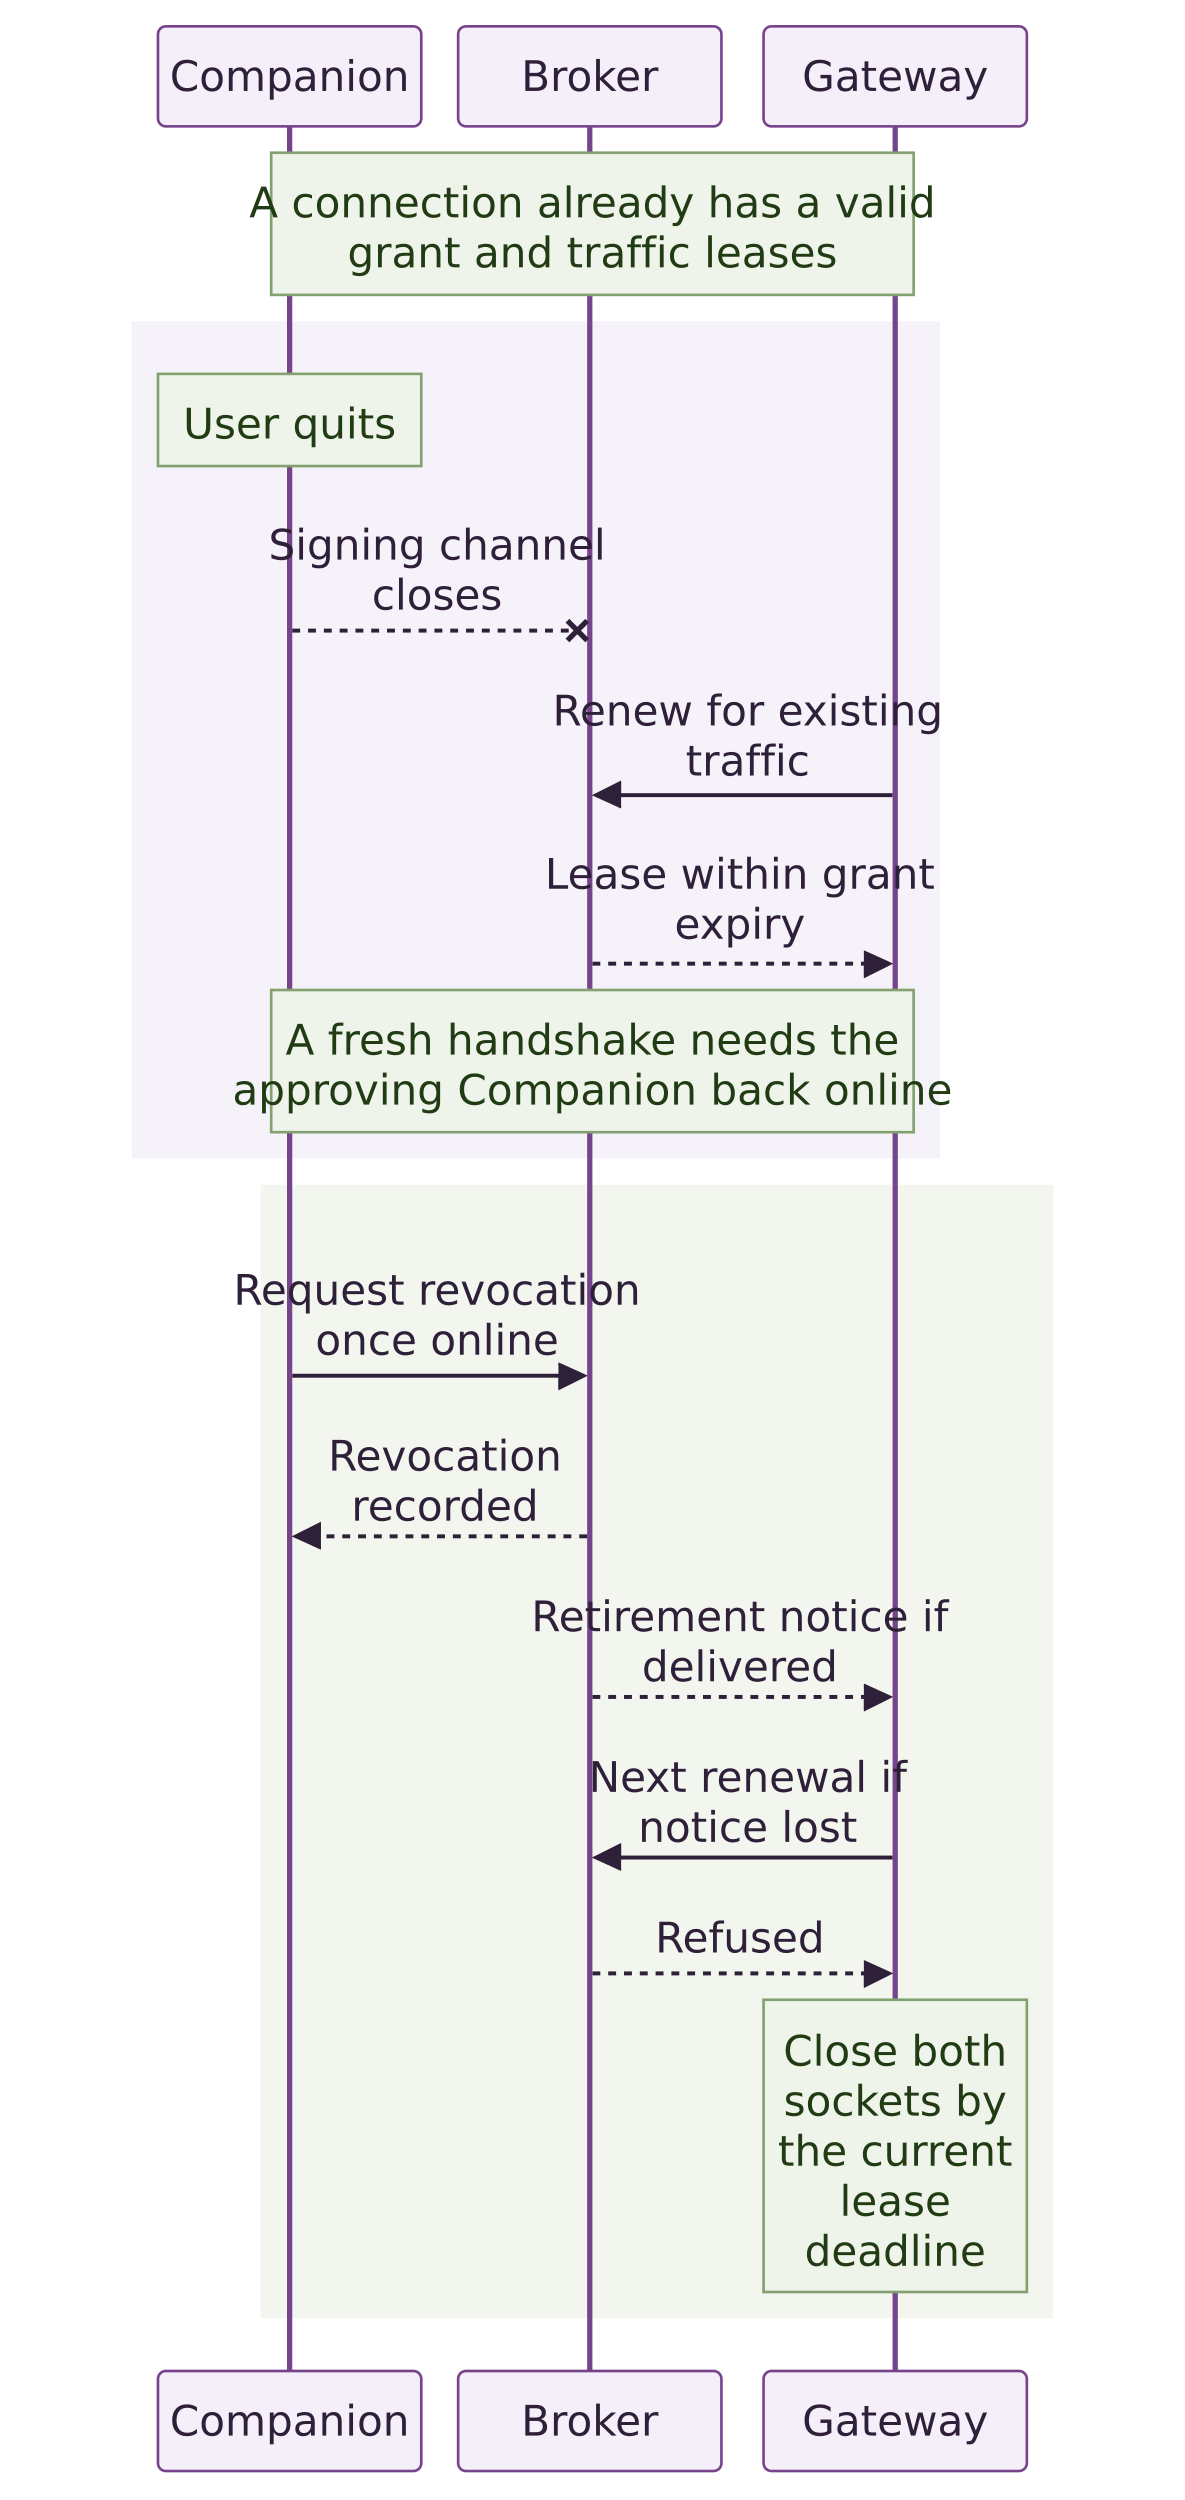
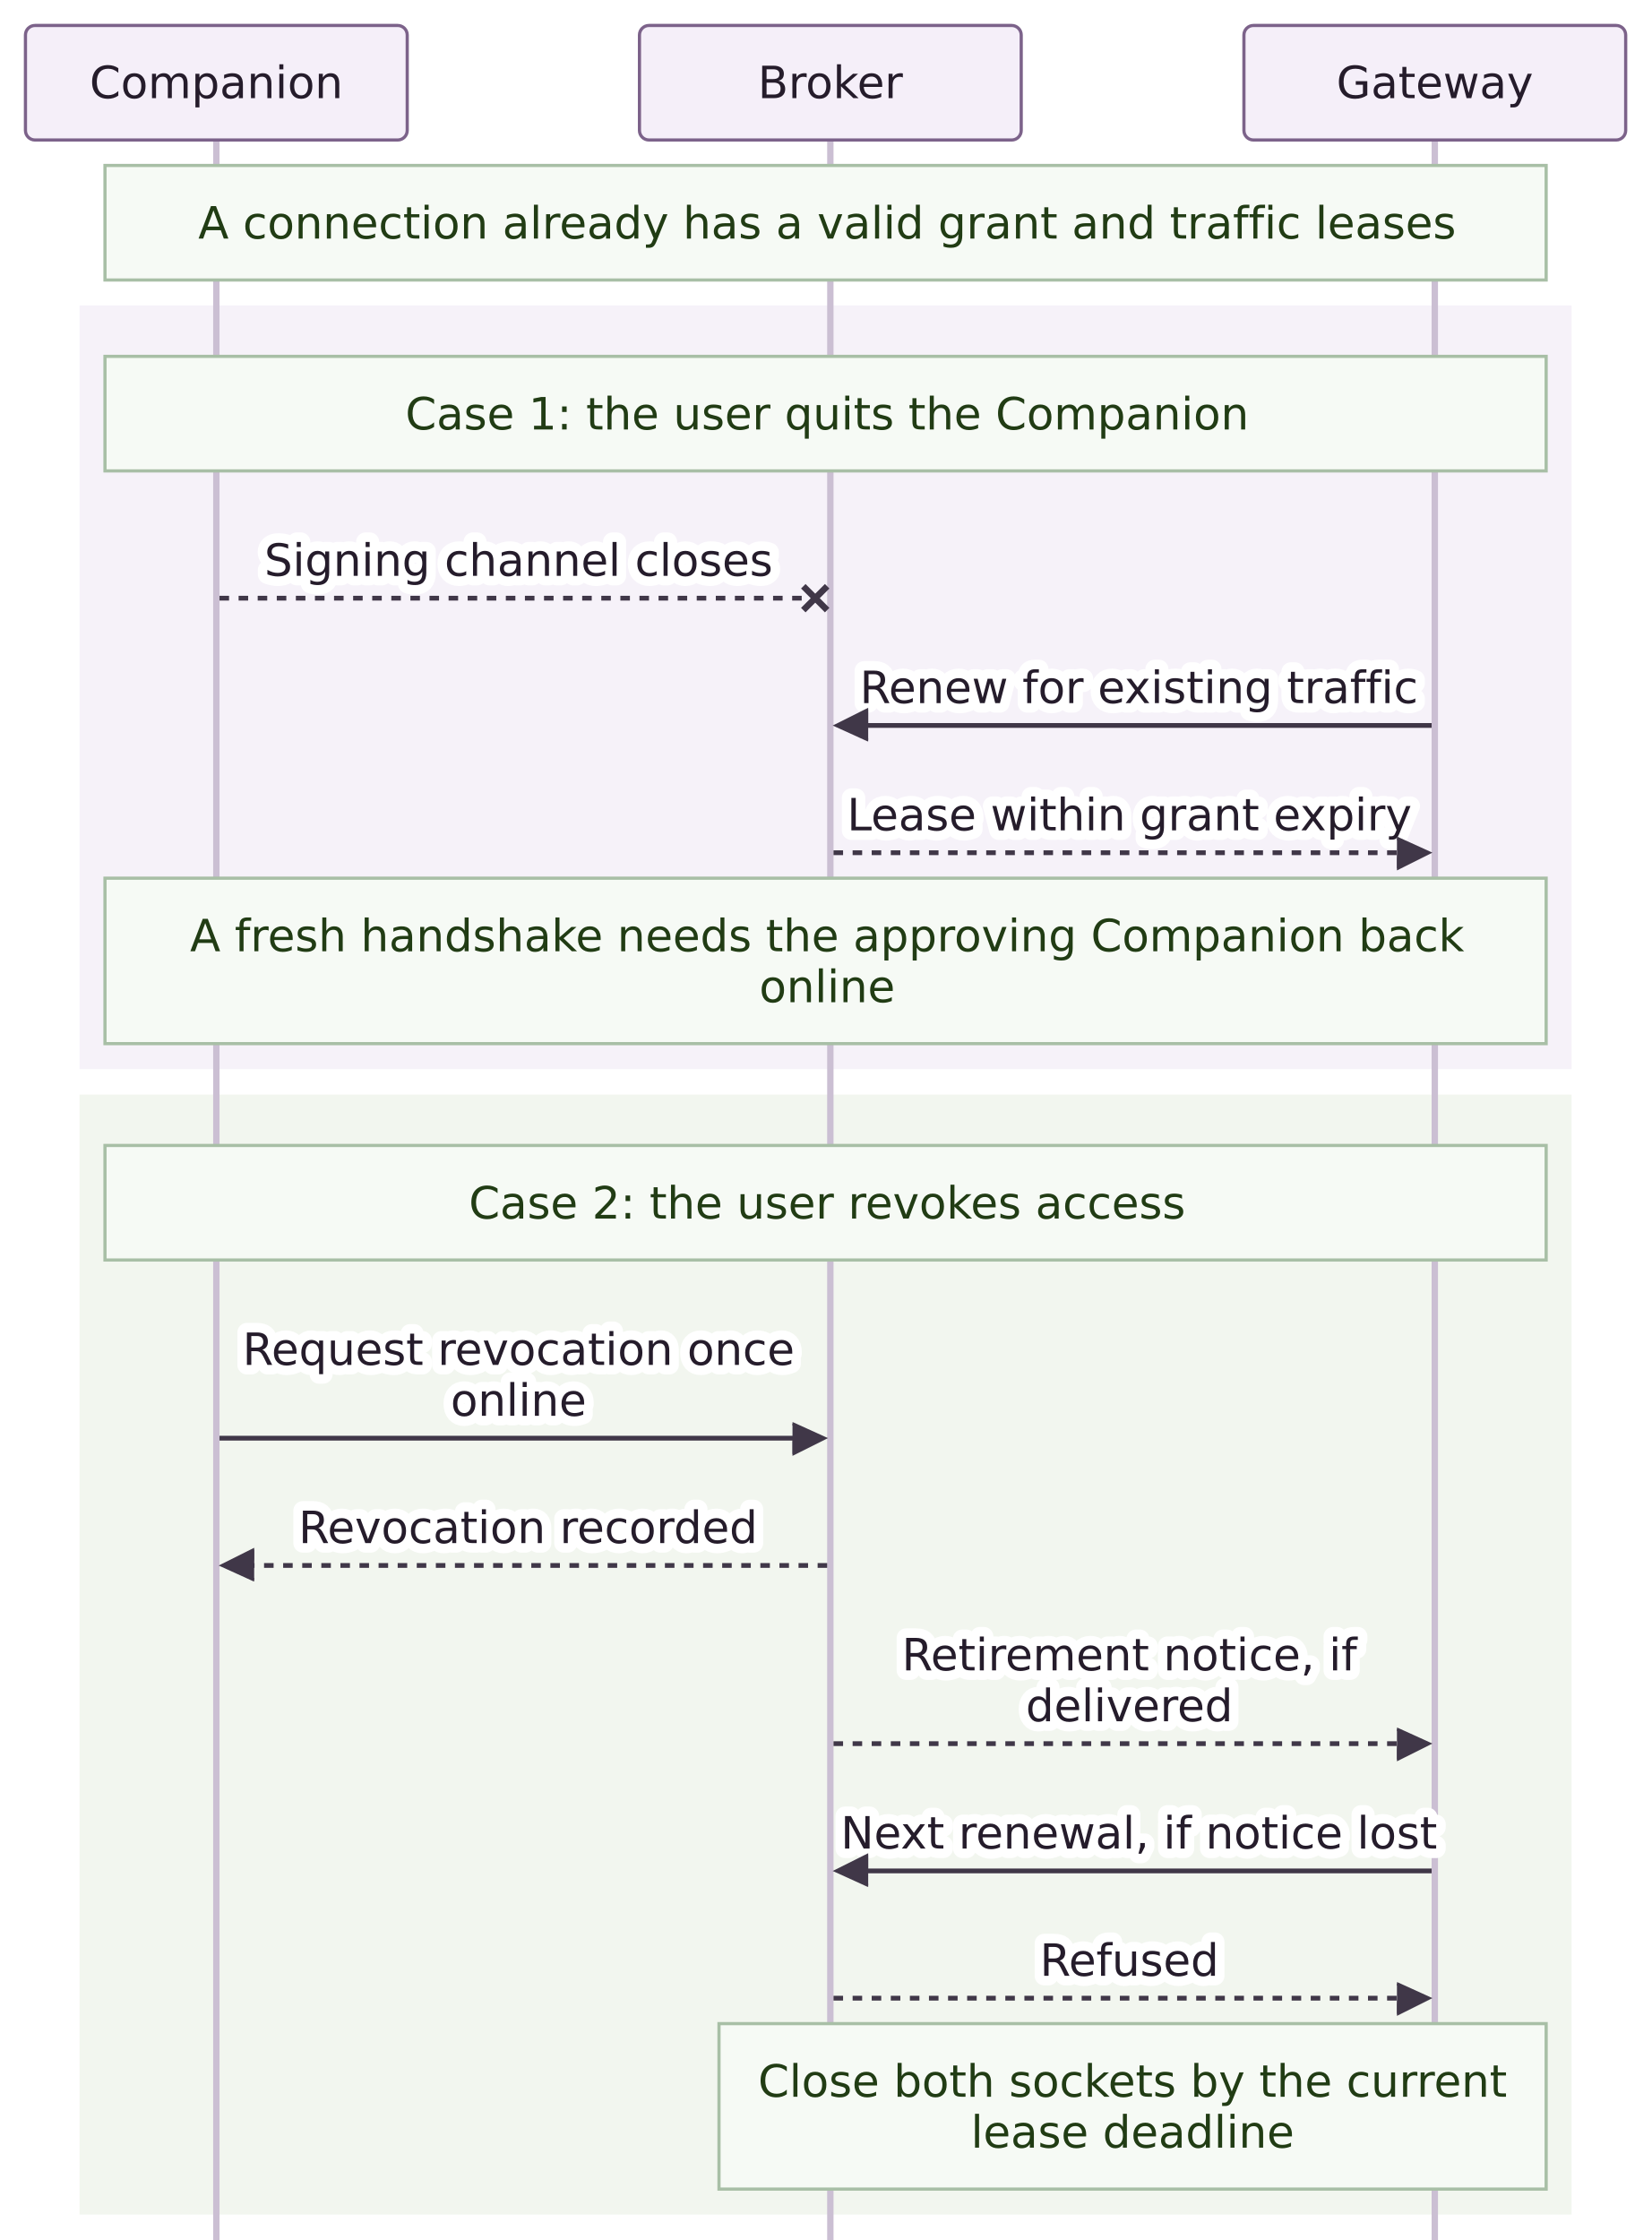
- <svg xmlns="http://www.w3.org/2000/svg" id="access-ends" width="100%" style="max-width: 450px; background-color: white;" viewBox="-60 -10 450 949.5" role="graphics-document document" aria-roledescription="sequence" aria-labelledby="chart-title-access-ends">
-   <rect x="39" y="440" fill="rgb(242,246,239)" width="301" height="430.5" class="rect" />
-   <rect x="-10" y="112" fill="rgb(246,242,249)" width="307" height="318" class="rect" />
+ <svg xmlns="http://www.w3.org/2000/svg" id="access-ends" viewBox="-8 -8 519 704" role="graphics-document document" aria-roledescription="sequence" aria-describedby="chart-desc-access-ends" aria-labelledby="chart-title-access-ends" style="background-color: rgb(255, 255, 255);" width="519" height="704">
+   <rect x="17" y="336" fill="rgb(242,246,239)" width="469" height="352" class="rect" />
+   <rect x="17" y="88" fill="rgb(246,242,249)" width="469" height="240" class="rect" />
  <g>
-     <rect x="230" y="890.5" fill="#eaeaea" stroke="#666" width="100" height="38" name="G" rx="3" ry="3" class="actor actor-bottom" />
-     <text x="280" y="909.5" dominant-baseline="central" alignment-baseline="central" class="actor actor-box" style="text-anchor: middle; font-size: 16px; font-weight: 400;">
-       <tspan x="280" dy="0">Gateway</tspan>
-     </text>
-   </g>
-   <g>
-     <rect x="114" y="890.5" fill="#eaeaea" stroke="#666" width="100" height="38" name="B" rx="3" ry="3" class="actor actor-bottom" />
-     <text x="164" y="909.5" dominant-baseline="central" alignment-baseline="central" class="actor actor-box" style="text-anchor: middle; font-size: 16px; font-weight: 400;">
-       <tspan x="164" dy="0">Broker</tspan>
-     </text>
-   </g>
-   <g>
-     <rect x="0" y="890.5" fill="#eaeaea" stroke="#666" width="100" height="38" name="C" rx="3" ry="3" class="actor actor-bottom" />
-     <text x="50" y="909.5" dominant-baseline="central" alignment-baseline="central" class="actor actor-box" style="text-anchor: middle; font-size: 16px; font-weight: 400;">
-       <tspan x="50" dy="0">Companion</tspan>
-     </text>
-   </g>
-   <g>
-     <line id="actor2" x1="280" y1="38" x2="280" y2="890.5" class="actor-line 200" stroke-width="0.5px" stroke="#999" name="G" data-et="life-line" data-id="G" />
+     <line id="actor2" x1="443" y1="36" x2="443" y2="2000" class="actor-line 200" stroke-width="0.5px" stroke="#999" name="G" data-et="life-line" data-id="G" />
    <g id="root-2" data-et="participant" data-type="participant" data-id="G">
-       <rect x="230" y="0" fill="#eaeaea" stroke="#666" width="100" height="38" name="G" rx="3" ry="3" class="actor actor-top" />
-       <text x="280" y="19" dominant-baseline="central" alignment-baseline="central" class="actor actor-box" style="text-anchor: middle; font-size: 16px; font-weight: 400;">
-         <tspan x="280" dy="0">Gateway</tspan>
+       <rect x="383" y="0" fill="#eaeaea" stroke="#666" width="120" height="36" name="G" rx="3" ry="3" class="actor actor-top" />
+       <text x="443" y="18" dominant-baseline="central" alignment-baseline="central" class="actor actor-box" style="text-anchor: middle; font-size: 14px; font-weight: 400; font-family: &quot;DejaVu Sans&quot;, Verdana, sans-serif;">
+         <tspan x="443" dy="0">Gateway</tspan>
      </text>
    </g>
  </g>
  <g>
-     <line id="actor1" x1="164" y1="38" x2="164" y2="890.5" class="actor-line 200" stroke-width="0.5px" stroke="#999" name="B" data-et="life-line" data-id="B" />
+     <line id="actor1" x1="253" y1="36" x2="253" y2="2000" class="actor-line 200" stroke-width="0.5px" stroke="#999" name="B" data-et="life-line" data-id="B" />
    <g id="root-1" data-et="participant" data-type="participant" data-id="B">
-       <rect x="114" y="0" fill="#eaeaea" stroke="#666" width="100" height="38" name="B" rx="3" ry="3" class="actor actor-top" />
-       <text x="164" y="19" dominant-baseline="central" alignment-baseline="central" class="actor actor-box" style="text-anchor: middle; font-size: 16px; font-weight: 400;">
-         <tspan x="164" dy="0">Broker</tspan>
+       <rect x="193" y="0" fill="#eaeaea" stroke="#666" width="120" height="36" name="B" rx="3" ry="3" class="actor actor-top" />
+       <text x="253" y="18" dominant-baseline="central" alignment-baseline="central" class="actor actor-box" style="text-anchor: middle; font-size: 14px; font-weight: 400; font-family: &quot;DejaVu Sans&quot;, Verdana, sans-serif;">
+         <tspan x="253" dy="0">Broker</tspan>
      </text>
    </g>
  </g>
  <g>
-     <line id="actor0" x1="50" y1="38" x2="50" y2="890.5" class="actor-line 200" stroke-width="0.5px" stroke="#999" name="C" data-et="life-line" data-id="C" />
+     <line id="actor0" x1="60" y1="36" x2="60" y2="2000" class="actor-line 200" stroke-width="0.5px" stroke="#999" name="C" data-et="life-line" data-id="C" />
    <g id="root-0" data-et="participant" data-type="participant" data-id="C">
-       <rect x="0" y="0" fill="#eaeaea" stroke="#666" width="100" height="38" name="C" rx="3" ry="3" class="actor actor-top" />
-       <text x="50" y="19" dominant-baseline="central" alignment-baseline="central" class="actor actor-box" style="text-anchor: middle; font-size: 16px; font-weight: 400;">
-         <tspan x="50" dy="0">Companion</tspan>
+       <rect x="0" y="0" fill="#eaeaea" stroke="#666" width="120" height="36" name="C" rx="3" ry="3" class="actor actor-top" />
+       <text x="60" y="18" dominant-baseline="central" alignment-baseline="central" class="actor actor-box" style="text-anchor: middle; font-size: 14px; font-weight: 400; font-family: &quot;DejaVu Sans&quot;, Verdana, sans-serif;">
+         <tspan x="60" dy="0">Companion</tspan>
      </text>
    </g>
  </g>
-   <style>#access-ends{font-family:DejaVu Sans,sans-serif;font-size:16px;fill:#2f2039;}@keyframes edge-animation-frame{from{stroke-dashoffset:0;}}@keyframes dash{to{stroke-dashoffset:0;}}#access-ends .edge-animation-slow{stroke-dasharray:9,5!important;stroke-dashoffset:900;animation:dash 50s linear infinite;stroke-linecap:round;}#access-ends .edge-animation-fast{stroke-dasharray:9,5!important;stroke-dashoffset:900;animation:dash 20s linear infinite;stroke-linecap:round;}#access-ends .error-icon{fill:hsl(96, 45.455%, 100%);}#access-ends .error-text{fill:#000000;stroke:#000000;}#access-ends .edge-thickness-normal{stroke-width:1px;}#access-ends .edge-thickness-thick{stroke-width:3.5px;}#access-ends .edge-pattern-solid{stroke-dasharray:0;}#access-ends .edge-thickness-invisible{stroke-width:0;fill:none;}#access-ends .edge-pattern-dashed{stroke-dasharray:3;}#access-ends .edge-pattern-dotted{stroke-dasharray:2;}#access-ends .marker{fill:#4f4b54;stroke:#4f4b54;}#access-ends .marker.cross{stroke:#4f4b54;}#access-ends svg{font-family:DejaVu Sans,sans-serif;font-size:16px;}#access-ends p{margin:0;}#access-ends .actor{stroke:#76448b;fill:#f5eff9;stroke-width:1;}#access-ends rect.actor.outer-path[data-look="neo"]{filter:drop-shadow( 1px 2px 2px rgba(185,185,185,1));}#access-ends rect.note[data-look="neo"]{stroke:#82a070;fill:#eef4e9;filter:drop-shadow( 1px 2px 2px rgba(185,185,185,1));}#access-ends text.actor&gt;tspan{fill:#2f2039;stroke:none;}#access-ends .actor-line{stroke:#76448b;}#access-ends .innerArc{stroke-width:1.5;stroke-dasharray:none;}#access-ends .messageLine0{stroke-width:1.5;stroke-dasharray:none;stroke:#2f2039;}#access-ends .messageLine1{stroke-width:1.5;stroke-dasharray:2,2;stroke:#2f2039;}#access-ends [id$="-arrowhead"] path{fill:#2f2039;stroke:#2f2039;}#access-ends .sequenceNumber{fill:#b0b4ab;}#access-ends [id$="-sequencenumber"]{fill:#2f2039;}#access-ends [id$="-crosshead"] path{fill:#2f2039;stroke:#2f2039;}#access-ends .messageText{fill:#2f2039;stroke:none;}#access-ends .labelBox{stroke:#76448b;fill:#f5eff9;filter:none;}#access-ends .labelText,#access-ends .labelText&gt;tspan{fill:#2f2039;stroke:none;}#access-ends .loopText,#access-ends .loopText&gt;tspan{fill:#2f2039;stroke:none;}#access-ends .sectionTitle,#access-ends .sectionTitle&gt;tspan{fill:#2f2039;stroke:none;}#access-ends .loopLine{stroke-width:2px;stroke-dasharray:2,2;stroke:#76448b;fill:#76448b;}#access-ends .note{stroke:#82a070;fill:#eef4e9;}#access-ends .noteText,#access-ends .noteText&gt;tspan{fill:#213c14;stroke:none;font-weight:normal;}#access-ends .activation0{fill:hsl(156, 45.455%, 95.686%);stroke:hsl(156, 45.455%, 85.686%);}#access-ends .activation1{fill:hsl(156, 45.455%, 95.686%);stroke:hsl(156, 45.455%, 85.686%);}#access-ends .activation2{fill:hsl(156, 45.455%, 95.686%);stroke:hsl(156, 45.455%, 85.686%);}#access-ends .actorPopupMenu{position:absolute;}#access-ends .actorPopupMenuPanel{position:absolute;fill:#f5eff9;box-shadow:0px 8px 16px 0px rgba(0,0,0,0.2);filter:drop-shadow(3px 5px 2px rgb(0 0 0 / 0.4));}#access-ends .actor-man circle,#access-ends line{fill:#f5eff9;stroke-width:2px;}#access-ends g rect.rect{filter:drop-shadow( 1px 2px 2px rgba(185,185,185,1));stroke:#76448b;}#access-ends .node .neo-node{stroke:#76448b;}#access-ends [data-look="neo"].node rect,#access-ends [data-look="neo"].cluster rect,#access-ends [data-look="neo"].node polygon{stroke:url(#access-ends-gradient);filter:drop-shadow( 1px 2px 2px rgba(185,185,185,1));}#access-ends [data-look="neo"].swimlane.cluster rect{filter:none;}#access-ends [data-look="neo"].node path{stroke:url(#access-ends-gradient);stroke-width:1px;}#access-ends [data-look="neo"].node .outer-path{filter:drop-shadow( 1px 2px 2px rgba(185,185,185,1));}#access-ends [data-look="neo"].node .neo-line path{stroke:#76448b;filter:none;}#access-ends [data-look="neo"].node circle{stroke:url(#access-ends-gradient);filter:drop-shadow( 1px 2px 2px rgba(185,185,185,1));}#access-ends [data-look="neo"].node circle .state-start{fill:#000000;}#access-ends [data-look="neo"].icon-shape .icon{fill:url(#access-ends-gradient);filter:drop-shadow( 1px 2px 2px rgba(185,185,185,1));}#access-ends [data-look="neo"].icon-shape .icon-neo path{stroke:url(#access-ends-gradient);filter:drop-shadow( 1px 2px 2px rgba(185,185,185,1));}#access-ends :root{--mermaid-font-family:"trebuchet ms",verdana,arial,sans-serif;}</style>
+   <style>#access-ends{font-family:DejaVu Sans,Verdana,sans-serif;font-size:14px;fill:#251c2b;}@keyframes edge-animation-frame{from{stroke-dashoffset:0;}}@keyframes dash{to{stroke-dashoffset:0;}}#access-ends .edge-animation-slow{stroke-dasharray:9,5!important;stroke-dashoffset:900;animation:dash 50s linear infinite;stroke-linecap:round;}#access-ends .edge-animation-fast{stroke-dasharray:9,5!important;stroke-dashoffset:900;animation:dash 20s linear infinite;stroke-linecap:round;}#access-ends .error-icon{fill:hsl(96, 45.455%, 100%);}#access-ends .error-text{fill:#000000;stroke:#000000;}#access-ends .edge-thickness-normal{stroke-width:1px;}#access-ends .edge-thickness-thick{stroke-width:3.5px;}#access-ends .edge-pattern-solid{stroke-dasharray:0;}#access-ends .edge-thickness-invisible{stroke-width:0;fill:none;}#access-ends .edge-pattern-dashed{stroke-dasharray:3;}#access-ends .edge-pattern-dotted{stroke-dasharray:2;}#access-ends .marker{fill:#403748;stroke:#403748;}#access-ends .marker.cross{stroke:#403748;}#access-ends svg{font-family:DejaVu Sans,Verdana,sans-serif;font-size:14px;}#access-ends p{margin:0;}#access-ends .actor{stroke:#7c628a;fill:#f5eff9;stroke-width:1;}#access-ends rect.actor.outer-path[data-look="neo"]{filter:drop-shadow( 1px 2px 2px rgba(185,185,185,1));}#access-ends rect.note[data-look="neo"]{stroke:#a8bfa6;fill:#f6faf5;filter:drop-shadow( 1px 2px 2px rgba(185,185,185,1));}#access-ends text.actor&gt;tspan{fill:#251c2b;stroke:none;}#access-ends .actor-line{stroke:#cbbfd3;}#access-ends .innerArc{stroke-width:1.5;stroke-dasharray:none;}#access-ends .messageLine0{stroke-width:1.5;stroke-dasharray:none;stroke:#403748;}#access-ends .messageLine1{stroke-width:1.5;stroke-dasharray:2,2;stroke:#403748;}#access-ends [id$="-arrowhead"] path{fill:#403748;stroke:#403748;}#access-ends .sequenceNumber{fill:#bfc8b7;}#access-ends [id$="-sequencenumber"]{fill:#403748;}#access-ends [id$="-crosshead"] path{fill:#403748;stroke:#403748;}#access-ends .messageText{fill:#251c2b;stroke:none;}#access-ends .labelBox{stroke:#7c628a;fill:#f5eff9;filter:none;}#access-ends .labelText,#access-ends .labelText&gt;tspan{fill:#251c2b;stroke:none;}#access-ends .loopText,#access-ends .loopText&gt;tspan{fill:#251c2b;stroke:none;}#access-ends .sectionTitle,#access-ends .sectionTitle&gt;tspan{fill:#251c2b;stroke:none;}#access-ends .loopLine{stroke-width:2px;stroke-dasharray:2,2;stroke:#7c628a;fill:#7c628a;}#access-ends .note{stroke:#a8bfa6;fill:#f6faf5;}#access-ends .noteText,#access-ends .noteText&gt;tspan{fill:#213c14;stroke:none;font-weight:normal;}#access-ends .activation0{fill:hsl(156, 45.455%, 95.686%);stroke:hsl(156, 45.455%, 85.686%);}#access-ends .activation1{fill:hsl(156, 45.455%, 95.686%);stroke:hsl(156, 45.455%, 85.686%);}#access-ends .activation2{fill:hsl(156, 45.455%, 95.686%);stroke:hsl(156, 45.455%, 85.686%);}#access-ends .actorPopupMenu{position:absolute;}#access-ends .actorPopupMenuPanel{position:absolute;fill:#f5eff9;box-shadow:0px 8px 16px 0px rgba(0,0,0,0.2);filter:drop-shadow(3px 5px 2px rgb(0 0 0 / 0.4));}#access-ends .actor-man circle,#access-ends line{fill:#f5eff9;stroke-width:2px;}#access-ends g rect.rect{filter:drop-shadow( 1px 2px 2px rgba(185,185,185,1));stroke:#7c628a;}#access-ends .node .neo-node{stroke:#7c628a;}#access-ends [data-look="neo"].node rect,#access-ends [data-look="neo"].cluster rect,#access-ends [data-look="neo"].node polygon{stroke:url(#access-ends-gradient);filter:drop-shadow( 1px 2px 2px rgba(185,185,185,1));}#access-ends [data-look="neo"].swimlane.cluster rect{filter:none;}#access-ends [data-look="neo"].node path{stroke:url(#access-ends-gradient);stroke-width:1px;}#access-ends [data-look="neo"].node .outer-path{filter:drop-shadow( 1px 2px 2px rgba(185,185,185,1));}#access-ends [data-look="neo"].node .neo-line path{stroke:#7c628a;filter:none;}#access-ends [data-look="neo"].node circle{stroke:url(#access-ends-gradient);filter:drop-shadow( 1px 2px 2px rgba(185,185,185,1));}#access-ends [data-look="neo"].node circle .state-start{fill:#000000;}#access-ends [data-look="neo"].icon-shape .icon{fill:url(#access-ends-gradient);filter:drop-shadow( 1px 2px 2px rgba(185,185,185,1));}#access-ends [data-look="neo"].icon-shape .icon-neo path{stroke:url(#access-ends-gradient);filter:drop-shadow( 1px 2px 2px rgba(185,185,185,1));}#access-ends .messageText{paint-order:stroke;stroke:rgb(255, 255, 255);stroke-width:6px;stroke-linejoin:round;}#access-ends :root{--mermaid-font-family:DejaVu Sans,Verdana,sans-serif;}</style>
  <g />
  <defs>
    <symbol id="access-ends-computer" width="24" height="24">
      <path transform="scale(.5)" d="M2 2v13h20v-13h-20zm18 11h-16v-9h16v9zm-10.228 6l.466-1h3.524l.467 1h-4.457zm14.228 3h-24l2-6h2.104l-1.33 4h18.45l-1.297-4h2.073l2 6zm-5-10h-14v-7h14v7z" />
    </symbol>
  </defs>
  <defs>
    <symbol id="access-ends-database" fill-rule="evenodd" clip-rule="evenodd">
      <path transform="scale(.5)" d="M12.258.001l.256.004.255.005.253.008.251.01.249.012.247.015.246.016.242.019.241.02.239.023.236.024.233.027.231.028.229.031.225.032.223.034.22.036.217.038.214.04.211.041.208.043.205.045.201.046.198.048.194.05.191.051.187.053.183.054.18.056.175.057.172.059.168.06.163.061.16.063.155.064.15.066.074.033.073.033.071.034.07.034.069.035.068.035.067.035.066.035.064.036.064.036.062.036.06.036.06.037.058.037.058.037.055.038.055.038.053.038.052.038.051.039.05.039.048.039.047.039.045.04.044.04.043.04.041.04.04.041.039.041.037.041.036.041.034.041.033.042.032.042.03.042.029.042.027.042.026.043.024.043.023.043.021.043.02.043.018.044.017.043.015.044.013.044.012.044.011.045.009.044.007.045.006.045.004.045.002.045.001.045v17l-.001.045-.002.045-.004.045-.006.045-.007.045-.009.044-.011.045-.012.044-.013.044-.015.044-.017.043-.018.044-.02.043-.021.043-.023.043-.024.043-.026.043-.027.042-.029.042-.03.042-.032.042-.033.042-.034.041-.036.041-.037.041-.039.041-.04.041-.041.04-.043.04-.044.04-.045.04-.047.039-.048.039-.05.039-.051.039-.052.038-.053.038-.055.038-.055.038-.058.037-.058.037-.06.037-.06.036-.062.036-.064.036-.064.036-.066.035-.067.035-.068.035-.069.035-.07.034-.071.034-.073.033-.074.033-.15.066-.155.064-.16.063-.163.061-.168.06-.172.059-.175.057-.18.056-.183.054-.187.053-.191.051-.194.05-.198.048-.201.046-.205.045-.208.043-.211.041-.214.04-.217.038-.22.036-.223.034-.225.032-.229.031-.231.028-.233.027-.236.024-.239.023-.241.02-.242.019-.246.016-.247.015-.249.012-.251.01-.253.008-.255.005-.256.004-.258.001-.258-.001-.256-.004-.255-.005-.253-.008-.251-.01-.249-.012-.247-.015-.245-.016-.243-.019-.241-.02-.238-.023-.236-.024-.234-.027-.231-.028-.228-.031-.226-.032-.223-.034-.22-.036-.217-.038-.214-.04-.211-.041-.208-.043-.204-.045-.201-.046-.198-.048-.195-.05-.19-.051-.187-.053-.184-.054-.179-.056-.176-.057-.172-.059-.167-.06-.164-.061-.159-.063-.155-.064-.151-.066-.074-.033-.072-.033-.072-.034-.07-.034-.069-.035-.068-.035-.067-.035-.066-.035-.064-.036-.063-.036-.062-.036-.061-.036-.06-.037-.058-.037-.057-.037-.056-.038-.055-.038-.053-.038-.052-.038-.051-.039-.049-.039-.049-.039-.046-.039-.046-.04-.044-.04-.043-.04-.041-.04-.04-.041-.039-.041-.037-.041-.036-.041-.034-.041-.033-.042-.032-.042-.03-.042-.029-.042-.027-.042-.026-.043-.024-.043-.023-.043-.021-.043-.02-.043-.018-.044-.017-.043-.015-.044-.013-.044-.012-.044-.011-.045-.009-.044-.007-.045-.006-.045-.004-.045-.002-.045-.001-.045v-17l.001-.045.002-.045.004-.045.006-.045.007-.045.009-.044.011-.045.012-.044.013-.044.015-.044.017-.043.018-.044.02-.043.021-.043.023-.043.024-.043.026-.043.027-.042.029-.042.03-.042.032-.042.033-.042.034-.041.036-.041.037-.041.039-.041.04-.041.041-.04.043-.04.044-.04.046-.04.046-.039.049-.039.049-.039.051-.039.052-.038.053-.038.055-.038.056-.038.057-.037.058-.037.06-.037.061-.036.062-.036.063-.036.064-.036.066-.035.067-.035.068-.035.069-.035.07-.034.072-.034.072-.033.074-.033.151-.066.155-.064.159-.063.164-.061.167-.06.172-.059.176-.057.179-.056.184-.054.187-.053.19-.051.195-.05.198-.048.201-.046.204-.045.208-.043.211-.041.214-.04.217-.038.22-.036.223-.034.226-.032.228-.031.231-.028.234-.027.236-.024.238-.023.241-.02.243-.019.245-.016.247-.015.249-.012.251-.01.253-.008.255-.005.256-.004.258-.001.258.001zm-9.258 20.499v.01l.001.021.003.021.004.022.005.021.006.022.007.022.009.023.01.022.011.023.012.023.013.023.015.023.016.024.017.023.018.024.019.024.021.024.022.025.023.024.024.025.052.049.056.05.061.051.066.051.07.051.075.051.079.052.084.052.088.052.092.052.097.052.102.051.105.052.11.052.114.051.119.051.123.051.127.05.131.05.135.05.139.048.144.049.147.047.152.047.155.047.16.045.163.045.167.043.171.043.176.041.178.041.183.039.187.039.19.037.194.035.197.035.202.033.204.031.209.03.212.029.216.027.219.025.222.024.226.021.23.02.233.018.236.016.24.015.243.012.246.01.249.008.253.005.256.004.259.001.26-.001.257-.004.254-.005.25-.008.247-.011.244-.012.241-.014.237-.016.233-.018.231-.021.226-.021.224-.024.22-.026.216-.027.212-.028.21-.031.205-.031.202-.034.198-.034.194-.036.191-.037.187-.039.183-.04.179-.04.175-.042.172-.043.168-.044.163-.045.16-.046.155-.046.152-.047.148-.048.143-.049.139-.049.136-.05.131-.05.126-.05.123-.051.118-.052.114-.051.11-.052.106-.052.101-.052.096-.052.092-.052.088-.053.083-.051.079-.052.074-.052.07-.051.065-.051.06-.051.056-.05.051-.05.023-.024.023-.025.021-.024.02-.024.019-.024.018-.024.017-.024.015-.023.014-.024.013-.023.012-.023.01-.023.01-.022.008-.022.006-.022.006-.022.004-.022.004-.021.001-.021.001-.021v-4.127l-.077.055-.08.053-.083.054-.085.053-.087.052-.09.052-.093.051-.095.05-.097.05-.1.049-.102.049-.105.048-.106.047-.109.047-.111.046-.114.045-.115.045-.118.044-.12.043-.122.042-.124.042-.126.041-.128.04-.13.04-.132.038-.134.038-.135.037-.138.037-.139.035-.142.035-.143.034-.144.033-.147.032-.148.031-.15.03-.151.03-.153.029-.154.027-.156.027-.158.026-.159.025-.161.024-.162.023-.163.022-.165.021-.166.02-.167.019-.169.018-.169.017-.171.016-.173.015-.173.014-.175.013-.175.012-.177.011-.178.01-.179.008-.179.008-.181.006-.182.005-.182.004-.184.003-.184.002h-.37l-.184-.002-.184-.003-.182-.004-.182-.005-.181-.006-.179-.008-.179-.008-.178-.01-.176-.011-.176-.012-.175-.013-.173-.014-.172-.015-.171-.016-.17-.017-.169-.018-.167-.019-.166-.02-.165-.021-.163-.022-.162-.023-.161-.024-.159-.025-.157-.026-.156-.027-.155-.027-.153-.029-.151-.03-.15-.03-.148-.031-.146-.032-.145-.033-.143-.034-.141-.035-.14-.035-.137-.037-.136-.037-.134-.038-.132-.038-.13-.04-.128-.04-.126-.041-.124-.042-.122-.042-.12-.044-.117-.043-.116-.045-.113-.045-.112-.046-.109-.047-.106-.047-.105-.048-.102-.049-.1-.049-.097-.05-.095-.05-.093-.052-.09-.051-.087-.052-.085-.053-.083-.054-.08-.054-.077-.054v4.127zm0-5.654v.011l.001.021.003.021.004.021.005.022.006.022.007.022.009.022.01.022.011.023.012.023.013.023.015.024.016.023.017.024.018.024.019.024.021.024.022.024.023.025.024.024.052.05.056.05.061.05.066.051.07.051.075.052.079.051.084.052.088.052.092.052.097.052.102.052.105.052.11.051.114.051.119.052.123.05.127.051.131.05.135.049.139.049.144.048.147.048.152.047.155.046.16.045.163.045.167.044.171.042.176.042.178.04.183.04.187.038.19.037.194.036.197.034.202.033.204.032.209.03.212.028.216.027.219.025.222.024.226.022.23.02.233.018.236.016.24.014.243.012.246.01.249.008.253.006.256.003.259.001.26-.001.257-.003.254-.006.25-.008.247-.01.244-.012.241-.015.237-.016.233-.018.231-.02.226-.022.224-.024.22-.025.216-.027.212-.029.21-.03.205-.032.202-.033.198-.035.194-.036.191-.037.187-.039.183-.039.179-.041.175-.042.172-.043.168-.044.163-.045.16-.045.155-.047.152-.047.148-.048.143-.048.139-.05.136-.049.131-.05.126-.051.123-.051.118-.051.114-.052.11-.052.106-.052.101-.052.096-.052.092-.052.088-.052.083-.052.079-.052.074-.051.07-.052.065-.051.06-.05.056-.051.051-.049.023-.025.023-.024.021-.025.02-.024.019-.024.018-.024.017-.024.015-.023.014-.023.013-.024.012-.022.01-.023.01-.023.008-.022.006-.022.006-.022.004-.021.004-.022.001-.021.001-.021v-4.139l-.077.054-.08.054-.083.054-.085.052-.087.053-.09.051-.093.051-.095.051-.097.05-.1.049-.102.049-.105.048-.106.047-.109.047-.111.046-.114.045-.115.044-.118.044-.12.044-.122.042-.124.042-.126.041-.128.04-.13.039-.132.039-.134.038-.135.037-.138.036-.139.036-.142.035-.143.033-.144.033-.147.033-.148.031-.15.03-.151.03-.153.028-.154.028-.156.027-.158.026-.159.025-.161.024-.162.023-.163.022-.165.021-.166.02-.167.019-.169.018-.169.017-.171.016-.173.015-.173.014-.175.013-.175.012-.177.011-.178.009-.179.009-.179.007-.181.007-.182.005-.182.004-.184.003-.184.002h-.37l-.184-.002-.184-.003-.182-.004-.182-.005-.181-.007-.179-.007-.179-.009-.178-.009-.176-.011-.176-.012-.175-.013-.173-.014-.172-.015-.171-.016-.17-.017-.169-.018-.167-.019-.166-.02-.165-.021-.163-.022-.162-.023-.161-.024-.159-.025-.157-.026-.156-.027-.155-.028-.153-.028-.151-.03-.15-.03-.148-.031-.146-.033-.145-.033-.143-.033-.141-.035-.14-.036-.137-.036-.136-.037-.134-.038-.132-.039-.13-.039-.128-.04-.126-.041-.124-.042-.122-.043-.12-.043-.117-.044-.116-.044-.113-.046-.112-.046-.109-.046-.106-.047-.105-.048-.102-.049-.1-.049-.097-.05-.095-.051-.093-.051-.09-.051-.087-.053-.085-.052-.083-.054-.08-.054-.077-.054v4.139zm0-5.666v.011l.001.02.003.022.004.021.005.022.006.021.007.022.009.023.01.022.011.023.012.023.013.023.015.023.016.024.017.024.018.023.019.024.021.025.022.024.023.024.024.025.052.05.056.05.061.05.066.051.07.051.075.052.079.051.084.052.088.052.092.052.097.052.102.052.105.051.11.052.114.051.119.051.123.051.127.05.131.05.135.05.139.049.144.048.147.048.152.047.155.046.16.045.163.045.167.043.171.043.176.042.178.04.183.04.187.038.19.037.194.036.197.034.202.033.204.032.209.03.212.028.216.027.219.025.222.024.226.021.23.02.233.018.236.017.24.014.243.012.246.01.249.008.253.006.256.003.259.001.26-.001.257-.003.254-.006.25-.008.247-.01.244-.013.241-.014.237-.016.233-.018.231-.02.226-.022.224-.024.22-.025.216-.027.212-.029.21-.03.205-.032.202-.033.198-.035.194-.036.191-.037.187-.039.183-.039.179-.041.175-.042.172-.043.168-.044.163-.045.16-.045.155-.047.152-.047.148-.048.143-.049.139-.049.136-.049.131-.051.126-.05.123-.051.118-.052.114-.051.11-.052.106-.052.101-.052.096-.052.092-.052.088-.052.083-.052.079-.052.074-.052.07-.051.065-.051.06-.051.056-.05.051-.049.023-.025.023-.025.021-.024.02-.024.019-.024.018-.024.017-.024.015-.023.014-.024.013-.023.012-.023.01-.022.01-.023.008-.022.006-.022.006-.022.004-.022.004-.021.001-.021.001-.021v-4.153l-.077.054-.08.054-.083.053-.085.053-.087.053-.09.051-.093.051-.095.051-.097.05-.1.049-.102.048-.105.048-.106.048-.109.046-.111.046-.114.046-.115.044-.118.044-.12.043-.122.043-.124.042-.126.041-.128.04-.13.039-.132.039-.134.038-.135.037-.138.036-.139.036-.142.034-.143.034-.144.033-.147.032-.148.032-.15.03-.151.03-.153.028-.154.028-.156.027-.158.026-.159.024-.161.024-.162.023-.163.023-.165.021-.166.02-.167.019-.169.018-.169.017-.171.016-.173.015-.173.014-.175.013-.175.012-.177.01-.178.01-.179.009-.179.007-.181.006-.182.006-.182.004-.184.003-.184.001-.185.001-.185-.001-.184-.001-.184-.003-.182-.004-.182-.006-.181-.006-.179-.007-.179-.009-.178-.01-.176-.01-.176-.012-.175-.013-.173-.014-.172-.015-.171-.016-.17-.017-.169-.018-.167-.019-.166-.02-.165-.021-.163-.023-.162-.023-.161-.024-.159-.024-.157-.026-.156-.027-.155-.028-.153-.028-.151-.03-.15-.03-.148-.032-.146-.032-.145-.033-.143-.034-.141-.034-.14-.036-.137-.036-.136-.037-.134-.038-.132-.039-.13-.039-.128-.041-.126-.041-.124-.041-.122-.043-.12-.043-.117-.044-.116-.044-.113-.046-.112-.046-.109-.046-.106-.048-.105-.048-.102-.048-.1-.05-.097-.049-.095-.051-.093-.051-.09-.052-.087-.052-.085-.053-.083-.053-.08-.054-.077-.054v4.153zm8.74-8.179l-.257.004-.254.005-.25.008-.247.011-.244.012-.241.014-.237.016-.233.018-.231.021-.226.022-.224.023-.22.026-.216.027-.212.028-.21.031-.205.032-.202.033-.198.034-.194.036-.191.038-.187.038-.183.04-.179.041-.175.042-.172.043-.168.043-.163.045-.16.046-.155.046-.152.048-.148.048-.143.048-.139.049-.136.05-.131.05-.126.051-.123.051-.118.051-.114.052-.11.052-.106.052-.101.052-.096.052-.092.052-.088.052-.083.052-.079.052-.074.051-.07.052-.065.051-.06.05-.056.05-.051.05-.023.025-.023.024-.021.024-.02.025-.019.024-.018.024-.017.023-.015.024-.014.023-.013.023-.012.023-.01.023-.01.022-.008.022-.006.023-.006.021-.004.022-.004.021-.001.021-.001.021.001.021.001.021.004.021.004.022.006.021.006.023.008.022.01.022.01.023.012.023.013.023.014.023.015.024.017.023.018.024.019.024.02.025.021.024.023.024.023.025.051.05.056.05.06.05.065.051.07.052.074.051.079.052.083.052.088.052.092.052.096.052.101.052.106.052.11.052.114.052.118.051.123.051.126.051.131.05.136.05.139.049.143.048.148.048.152.048.155.046.16.046.163.045.168.043.172.043.175.042.179.041.183.04.187.038.191.038.194.036.198.034.202.033.205.032.21.031.212.028.216.027.22.026.224.023.226.022.231.021.233.018.237.016.241.014.244.012.247.011.25.008.254.005.257.004.26.001.26-.001.257-.004.254-.005.25-.008.247-.011.244-.012.241-.014.237-.016.233-.018.231-.021.226-.022.224-.023.22-.026.216-.027.212-.028.21-.031.205-.032.202-.033.198-.034.194-.036.191-.038.187-.038.183-.04.179-.041.175-.042.172-.043.168-.043.163-.045.16-.046.155-.046.152-.048.148-.048.143-.048.139-.049.136-.05.131-.05.126-.051.123-.051.118-.051.114-.052.11-.052.106-.052.101-.052.096-.052.092-.052.088-.052.083-.052.079-.052.074-.051.07-.052.065-.051.06-.05.056-.05.051-.05.023-.025.023-.024.021-.024.02-.025.019-.024.018-.024.017-.023.015-.024.014-.023.013-.023.012-.023.01-.023.01-.022.008-.022.006-.023.006-.021.004-.022.004-.021.001-.021.001-.021-.001-.021-.001-.021-.004-.021-.004-.022-.006-.021-.006-.023-.008-.022-.01-.022-.01-.023-.012-.023-.013-.023-.014-.023-.015-.024-.017-.023-.018-.024-.019-.024-.02-.025-.021-.024-.023-.024-.023-.025-.051-.05-.056-.05-.06-.05-.065-.051-.07-.052-.074-.051-.079-.052-.083-.052-.088-.052-.092-.052-.096-.052-.101-.052-.106-.052-.11-.052-.114-.052-.118-.051-.123-.051-.126-.051-.131-.05-.136-.05-.139-.049-.143-.048-.148-.048-.152-.048-.155-.046-.16-.046-.163-.045-.168-.043-.172-.043-.175-.042-.179-.041-.183-.04-.187-.038-.191-.038-.194-.036-.198-.034-.202-.033-.205-.032-.21-.031-.212-.028-.216-.027-.22-.026-.224-.023-.226-.022-.231-.021-.233-.018-.237-.016-.241-.014-.244-.012-.247-.011-.25-.008-.254-.005-.257-.004-.26-.001-.26.001z" />
    </symbol>
  </defs>
  <defs>
    <symbol id="access-ends-clock" width="24" height="24">
      <path transform="scale(.5)" d="M12 2c5.514 0 10 4.486 10 10s-4.486 10-10 10-10-4.486-10-10 4.486-10 10-10zm0-2c-6.627 0-12 5.373-12 12s5.373 12 12 12 12-5.373 12-12-5.373-12-12-12zm5.848 12.459c.202.038.202.333.001.372-1.907.361-6.045 1.111-6.547 1.111-.719 0-1.301-.582-1.301-1.301 0-.512.77-5.447 1.125-7.445.034-.192.312-.181.343.014l.985 6.238 5.394 1.011z" />
    </symbol>
  </defs>
  <defs>
    <marker id="access-ends-arrowhead" refX="7.9" refY="5" markerUnits="userSpaceOnUse" markerWidth="12" markerHeight="12" orient="auto-start-reverse">
      <path d="M -1 0 L 10 5 L 0 10 z" />
    </marker>
  </defs>
  <defs>
    <marker id="access-ends-crosshead" markerWidth="15" markerHeight="8" orient="auto" refX="4" refY="4.5">
      <path fill="none" stroke="#000000" stroke-width="1pt" d="M 1,2 L 6,7 M 6,2 L 1,7" style="stroke-dasharray: 0, 0;" />
    </marker>
  </defs>
  <defs>
    <marker id="access-ends-filled-head" refX="15.5" refY="7" markerWidth="20" markerHeight="28" orient="auto">
      <path d="M 18,7 L9,13 L14,7 L9,1 Z" />
    </marker>
  </defs>
  <defs>
    <marker id="access-ends-sequencenumber" refX="15" refY="15" markerWidth="60" markerHeight="40" orient="auto">
      <circle cx="15" cy="15" r="6" />
    </marker>
  </defs>
  <defs>
    <marker id="access-ends-solidTopArrowHead" refX="7.9" refY="7.25" markerUnits="userSpaceOnUse" markerWidth="12" markerHeight="12" orient="auto-start-reverse">
      <path d="M 0 0 L 10 8 L 0 8 z" />
    </marker>
  </defs>
  <defs>
    <marker id="access-ends-solidBottomArrowHead" refX="7.9" refY="0.75" markerUnits="userSpaceOnUse" markerWidth="12" markerHeight="12" orient="auto-start-reverse">
      <path d="M 0 0 L 10 0 L 0 8 z" />
    </marker>
  </defs>
  <defs>
    <marker id="access-ends-stickTopArrowHead" refX="7.5" refY="7" markerUnits="userSpaceOnUse" markerWidth="12" markerHeight="12" orient="auto-start-reverse">
      <path d="M 0 0 L 7 7" stroke="black" stroke-width="1.5" fill="none" />
    </marker>
  </defs>
  <defs>
    <marker id="access-ends-stickBottomArrowHead" refX="7.5" refY="0" markerUnits="userSpaceOnUse" markerWidth="12" markerHeight="12" orient="auto-start-reverse">
      <path d="M 0 7 L 7 0" stroke="black" stroke-width="1.5" fill="none" />
    </marker>
  </defs>
  <g data-et="note" data-id="i0">
-     <rect x="43" y="48" fill="#EDF2AE" stroke="#666" width="244" height="54" class="note" />
-     <text x="165" y="52" text-anchor="middle" dominant-baseline="middle" alignment-baseline="middle" class="noteText" dy="1em" style="font-size: 16px; font-weight: 400;">
-       <tspan x="165">A connection already has a valid</tspan>
-     </text>
-     <text x="165" y="71" text-anchor="middle" dominant-baseline="middle" alignment-baseline="middle" class="noteText" dy="1em" style="font-size: 16px; font-weight: 400;">
-       <tspan x="165">grant and traffic leases</tspan>
+     <rect x="25" y="44" fill="#EDF2AE" stroke="#666" width="453" height="36" class="note" />
+     <text x="252" y="49" text-anchor="middle" dominant-baseline="middle" alignment-baseline="middle" class="noteText" dy="1em" style="font-family: &quot;DejaVu Sans&quot;, Verdana, sans-serif; font-size: 14px; font-weight: 400;">
+       <tspan x="252">A connection already has a valid grant and traffic leases</tspan>
    </text>
  </g>
  <g data-et="note" data-id="i2">
-     <rect x="0" y="132" fill="#EDF2AE" stroke="#666" width="100" height="35" class="note" />
-     <text x="50" y="136" text-anchor="middle" dominant-baseline="middle" alignment-baseline="middle" class="noteText" dy="1em" style="font-size: 16px; font-weight: 400;">
-       <tspan x="50">User quits</tspan>
+     <rect x="25" y="104" fill="#EDF2AE" stroke="#666" width="453" height="36" class="note" />
+     <text x="252" y="109" text-anchor="middle" dominant-baseline="middle" alignment-baseline="middle" class="noteText" dy="1em" style="font-family: &quot;DejaVu Sans&quot;, Verdana, sans-serif; font-size: 14px; font-weight: 400;">
+       <tspan x="252">Case 1: the user quits the Companion</tspan>
    </text>
  </g>
  <g data-et="note" data-id="i6">
-     <rect x="43" y="366" fill="#EDF2AE" stroke="#666" width="244" height="54" class="note" />
-     <text x="165" y="370" text-anchor="middle" dominant-baseline="middle" alignment-baseline="middle" class="noteText" dy="1em" style="font-size: 16px; font-weight: 400;">
-       <tspan x="165">A fresh handshake needs the</tspan>
+     <rect x="25" y="268" fill="#EDF2AE" stroke="#666" width="453" height="52" class="note" />
+     <text x="252" y="273" text-anchor="middle" dominant-baseline="middle" alignment-baseline="middle" class="noteText" dy="1em" style="font-family: &quot;DejaVu Sans&quot;, Verdana, sans-serif; font-size: 14px; font-weight: 400;">
+       <tspan x="252">A fresh handshake needs the approving Companion back</tspan>
    </text>
-     <text x="165" y="389" text-anchor="middle" dominant-baseline="middle" alignment-baseline="middle" class="noteText" dy="1em" style="font-size: 16px; font-weight: 400;">
-       <tspan x="165">approving Companion back online</tspan>
+     <text x="252" y="289" text-anchor="middle" dominant-baseline="middle" alignment-baseline="middle" class="noteText" dy="1em" style="font-family: &quot;DejaVu Sans&quot;, Verdana, sans-serif; font-size: 14px; font-weight: 400;">
+       <tspan x="252">online</tspan>
    </text>
  </g>
-   <g data-et="note" data-id="i14">
-     <rect x="230" y="749.5" fill="#EDF2AE" stroke="#666" width="100" height="111" class="note" />
-     <text x="280" y="754" text-anchor="middle" dominant-baseline="middle" alignment-baseline="middle" class="noteText" dy="1em" style="font-size: 16px; font-weight: 400;">
-       <tspan x="280">Close both</tspan>
-     </text>
-     <text x="280" y="773" text-anchor="middle" dominant-baseline="middle" alignment-baseline="middle" class="noteText" dy="1em" style="font-size: 16px; font-weight: 400;">
-       <tspan x="280">sockets by</tspan>
-     </text>
-     <text x="280" y="792" text-anchor="middle" dominant-baseline="middle" alignment-baseline="middle" class="noteText" dy="1em" style="font-size: 16px; font-weight: 400;">
-       <tspan x="280">the current</tspan>
-     </text>
-     <text x="280" y="811" text-anchor="middle" dominant-baseline="middle" alignment-baseline="middle" class="noteText" dy="1em" style="font-size: 16px; font-weight: 400;">
-       <tspan x="280">lease</tspan>
-     </text>
-     <text x="280" y="830" text-anchor="middle" dominant-baseline="middle" alignment-baseline="middle" class="noteText" dy="1em" style="font-size: 16px; font-weight: 400;">
-       <tspan x="280">deadline</tspan>
+   <g data-et="note" data-id="i9">
+     <rect x="25" y="352" fill="#EDF2AE" stroke="#666" width="453" height="36" class="note" />
+     <text x="252" y="357" text-anchor="middle" dominant-baseline="middle" alignment-baseline="middle" class="noteText" dy="1em" style="font-family: &quot;DejaVu Sans&quot;, Verdana, sans-serif; font-size: 14px; font-weight: 400;">
+       <tspan x="252">Case 2: the user revokes access</tspan>
    </text>
  </g>
-   <text x="106" y="182" text-anchor="middle" dominant-baseline="middle" alignment-baseline="middle" class="messageText" dy="1em" style="font-size: 16px; font-weight: 400;">Signing channel</text>
-   <text x="106" y="201" text-anchor="middle" dominant-baseline="middle" alignment-baseline="middle" class="messageText" dy="1em" style="font-size: 16px; font-weight: 400;">closes</text>
-   <line x1="51" y1="229.5" x2="160" y2="229.5" class="messageLine1" data-et="message" data-id="i3" data-from="C" data-to="B" stroke-width="2" stroke="none" marker-end="url(#access-ends-crosshead)" style="stroke-dasharray: 3, 3; fill: none;" />
-   <text x="224" y="245" text-anchor="middle" dominant-baseline="middle" alignment-baseline="middle" class="messageText" dy="1em" style="font-size: 16px; font-weight: 400;">Renew for existing</text>
-   <text x="224" y="264" text-anchor="middle" dominant-baseline="middle" alignment-baseline="middle" class="messageText" dy="1em" style="font-size: 16px; font-weight: 400;">traffic</text>
-   <line x1="279" y1="292" x2="168" y2="292" class="messageLine0" data-et="message" data-id="i4" data-from="G" data-to="B" stroke-width="2" stroke="none" marker-end="url(#access-ends-arrowhead)" style="fill: none;" />
-   <text x="221" y="307" text-anchor="middle" dominant-baseline="middle" alignment-baseline="middle" class="messageText" dy="1em" style="font-size: 16px; font-weight: 400;">Lease within grant</text>
-   <text x="221" y="326" text-anchor="middle" dominant-baseline="middle" alignment-baseline="middle" class="messageText" dy="1em" style="font-size: 16px; font-weight: 400;">expiry</text>
-   <line x1="165" y1="356" x2="276" y2="356" class="messageLine1" data-et="message" data-id="i5" data-from="B" data-to="G" stroke-width="2" stroke="none" marker-end="url(#access-ends-arrowhead)" style="stroke-dasharray: 3, 3; fill: none;" />
-   <text x="106" y="465" text-anchor="middle" dominant-baseline="middle" alignment-baseline="middle" class="messageText" dy="1em" style="font-size: 16px; font-weight: 400;">Request revocation</text>
-   <text x="106" y="484" text-anchor="middle" dominant-baseline="middle" alignment-baseline="middle" class="messageText" dy="1em" style="font-size: 16px; font-weight: 400;">once online</text>
-   <line x1="51" y1="512.5" x2="160" y2="512.5" class="messageLine0" data-et="message" data-id="i9" data-from="C" data-to="B" stroke-width="2" stroke="none" marker-end="url(#access-ends-arrowhead)" style="fill: none;" />
-   <text x="109" y="528" text-anchor="middle" dominant-baseline="middle" alignment-baseline="middle" class="messageText" dy="1em" style="font-size: 16px; font-weight: 400;">Revocation</text>
-   <text x="109" y="547" text-anchor="middle" dominant-baseline="middle" alignment-baseline="middle" class="messageText" dy="1em" style="font-size: 16px; font-weight: 400;">recorded</text>
-   <line x1="163" y1="573.5" x2="54" y2="573.5" class="messageLine1" data-et="message" data-id="i10" data-from="B" data-to="C" stroke-width="2" stroke="none" marker-end="url(#access-ends-arrowhead)" style="stroke-dasharray: 3, 3; fill: none;" />
-   <text x="221" y="589" text-anchor="middle" dominant-baseline="middle" alignment-baseline="middle" class="messageText" dy="1em" style="font-size: 16px; font-weight: 400;">Retirement notice if</text>
-   <text x="221" y="608" text-anchor="middle" dominant-baseline="middle" alignment-baseline="middle" class="messageText" dy="1em" style="font-size: 16px; font-weight: 400;">delivered</text>
-   <line x1="165" y1="634.5" x2="276" y2="634.5" class="messageLine1" data-et="message" data-id="i11" data-from="B" data-to="G" stroke-width="2" stroke="none" marker-end="url(#access-ends-arrowhead)" style="stroke-dasharray: 3, 3; fill: none;" />
-   <text x="224" y="650" text-anchor="middle" dominant-baseline="middle" alignment-baseline="middle" class="messageText" dy="1em" style="font-size: 16px; font-weight: 400;">Next renewal if</text>
-   <text x="224" y="669" text-anchor="middle" dominant-baseline="middle" alignment-baseline="middle" class="messageText" dy="1em" style="font-size: 16px; font-weight: 400;">notice lost</text>
-   <line x1="279" y1="695.5" x2="168" y2="695.5" class="messageLine0" data-et="message" data-id="i12" data-from="G" data-to="B" stroke-width="2" stroke="none" marker-end="url(#access-ends-arrowhead)" style="fill: none;" />
-   <text x="221" y="711" text-anchor="middle" dominant-baseline="middle" alignment-baseline="middle" class="messageText" dy="1em" style="font-size: 16px; font-weight: 400;">Refused</text>
-   <line x1="165" y1="739.5" x2="276" y2="739.5" class="messageLine1" data-et="message" data-id="i13" data-from="B" data-to="G" stroke-width="2" stroke="none" marker-end="url(#access-ends-arrowhead)" style="stroke-dasharray: 3, 3; fill: none;" />
+   <g data-et="note" data-id="i15">
+     <rect x="218" y="628" fill="#EDF2AE" stroke="#666" width="260" height="52" class="note" />
+     <text x="348" y="633" text-anchor="middle" dominant-baseline="middle" alignment-baseline="middle" class="noteText" dy="1em" style="font-family: &quot;DejaVu Sans&quot;, Verdana, sans-serif; font-size: 14px; font-weight: 400;">
+       <tspan x="348">Close both sockets by the current</tspan>
+     </text>
+     <text x="348" y="649" text-anchor="middle" dominant-baseline="middle" alignment-baseline="middle" class="noteText" dy="1em" style="font-family: &quot;DejaVu Sans&quot;, Verdana, sans-serif; font-size: 14px; font-weight: 400;">
+       <tspan x="348">lease deadline</tspan>
+     </text>
+   </g>
+   <text x="155" y="155" text-anchor="middle" dominant-baseline="middle" alignment-baseline="middle" class="messageText" dy="1em" style="font-family: &quot;DejaVu Sans&quot;, Verdana, sans-serif; font-size: 14px; font-weight: 400;">Signing channel closes</text>
+   <line x1="61" y1="180" x2="249" y2="180" class="messageLine1" data-et="message" data-id="i3" data-from="C" data-to="B" stroke-width="2" stroke="none" marker-end="url(#access-ends-crosshead)" style="stroke-dasharray: 3, 3; fill: none;" />
+   <text x="350" y="195" text-anchor="middle" dominant-baseline="middle" alignment-baseline="middle" class="messageText" dy="1em" style="font-family: &quot;DejaVu Sans&quot;, Verdana, sans-serif; font-size: 14px; font-weight: 400;">Renew for existing traffic</text>
+   <line x1="442" y1="220" x2="257" y2="220" class="messageLine0" data-et="message" data-id="i4" data-from="G" data-to="B" stroke-width="2" stroke="none" marker-end="url(#access-ends-arrowhead)" style="fill: none;" />
+   <text x="347" y="235" text-anchor="middle" dominant-baseline="middle" alignment-baseline="middle" class="messageText" dy="1em" style="font-family: &quot;DejaVu Sans&quot;, Verdana, sans-serif; font-size: 14px; font-weight: 400;">Lease within grant expiry</text>
+   <line x1="254" y1="260" x2="439" y2="260" class="messageLine1" data-et="message" data-id="i5" data-from="B" data-to="G" stroke-width="2" stroke="none" marker-end="url(#access-ends-arrowhead)" style="stroke-dasharray: 3, 3; fill: none;" />
+   <text x="155" y="403" text-anchor="middle" dominant-baseline="middle" alignment-baseline="middle" class="messageText" dy="1em" style="font-family: &quot;DejaVu Sans&quot;, Verdana, sans-serif; font-size: 14px; font-weight: 400;">Request revocation once</text>
+   <text x="155" y="419" text-anchor="middle" dominant-baseline="middle" alignment-baseline="middle" class="messageText" dy="1em" style="font-family: &quot;DejaVu Sans&quot;, Verdana, sans-serif; font-size: 14px; font-weight: 400;">online</text>
+   <line x1="61" y1="444" x2="249" y2="444" class="messageLine0" data-et="message" data-id="i10" data-from="C" data-to="B" stroke-width="2" stroke="none" marker-end="url(#access-ends-arrowhead)" style="fill: none;" />
+   <text x="158" y="459" text-anchor="middle" dominant-baseline="middle" alignment-baseline="middle" class="messageText" dy="1em" style="font-family: &quot;DejaVu Sans&quot;, Verdana, sans-serif; font-size: 14px; font-weight: 400;">Revocation recorded</text>
+   <line x1="252" y1="484" x2="64" y2="484" class="messageLine1" data-et="message" data-id="i11" data-from="B" data-to="C" stroke-width="2" stroke="none" marker-end="url(#access-ends-arrowhead)" style="stroke-dasharray: 3, 3; fill: none;" />
+   <text x="347" y="499" text-anchor="middle" dominant-baseline="middle" alignment-baseline="middle" class="messageText" dy="1em" style="font-family: &quot;DejaVu Sans&quot;, Verdana, sans-serif; font-size: 14px; font-weight: 400;">Retirement notice, if</text>
+   <text x="347" y="515" text-anchor="middle" dominant-baseline="middle" alignment-baseline="middle" class="messageText" dy="1em" style="font-family: &quot;DejaVu Sans&quot;, Verdana, sans-serif; font-size: 14px; font-weight: 400;">delivered</text>
+   <line x1="254" y1="540" x2="439" y2="540" class="messageLine1" data-et="message" data-id="i12" data-from="B" data-to="G" stroke-width="2" stroke="none" marker-end="url(#access-ends-arrowhead)" style="stroke-dasharray: 3, 3; fill: none;" />
+   <text x="350" y="555" text-anchor="middle" dominant-baseline="middle" alignment-baseline="middle" class="messageText" dy="1em" style="font-family: &quot;DejaVu Sans&quot;, Verdana, sans-serif; font-size: 14px; font-weight: 400;">Next renewal, if notice lost</text>
+   <line x1="442" y1="580" x2="257" y2="580" class="messageLine0" data-et="message" data-id="i13" data-from="G" data-to="B" stroke-width="2" stroke="none" marker-end="url(#access-ends-arrowhead)" style="fill: none;" />
+   <text x="347" y="595" text-anchor="middle" dominant-baseline="middle" alignment-baseline="middle" class="messageText" dy="1em" style="font-family: &quot;DejaVu Sans&quot;, Verdana, sans-serif; font-size: 14px; font-weight: 400;">Refused</text>
+   <line x1="254" y1="620" x2="439" y2="620" class="messageLine1" data-et="message" data-id="i14" data-from="B" data-to="G" stroke-width="2" stroke="none" marker-end="url(#access-ends-arrowhead)" style="stroke-dasharray: 3, 3; fill: none;" />
</svg>
